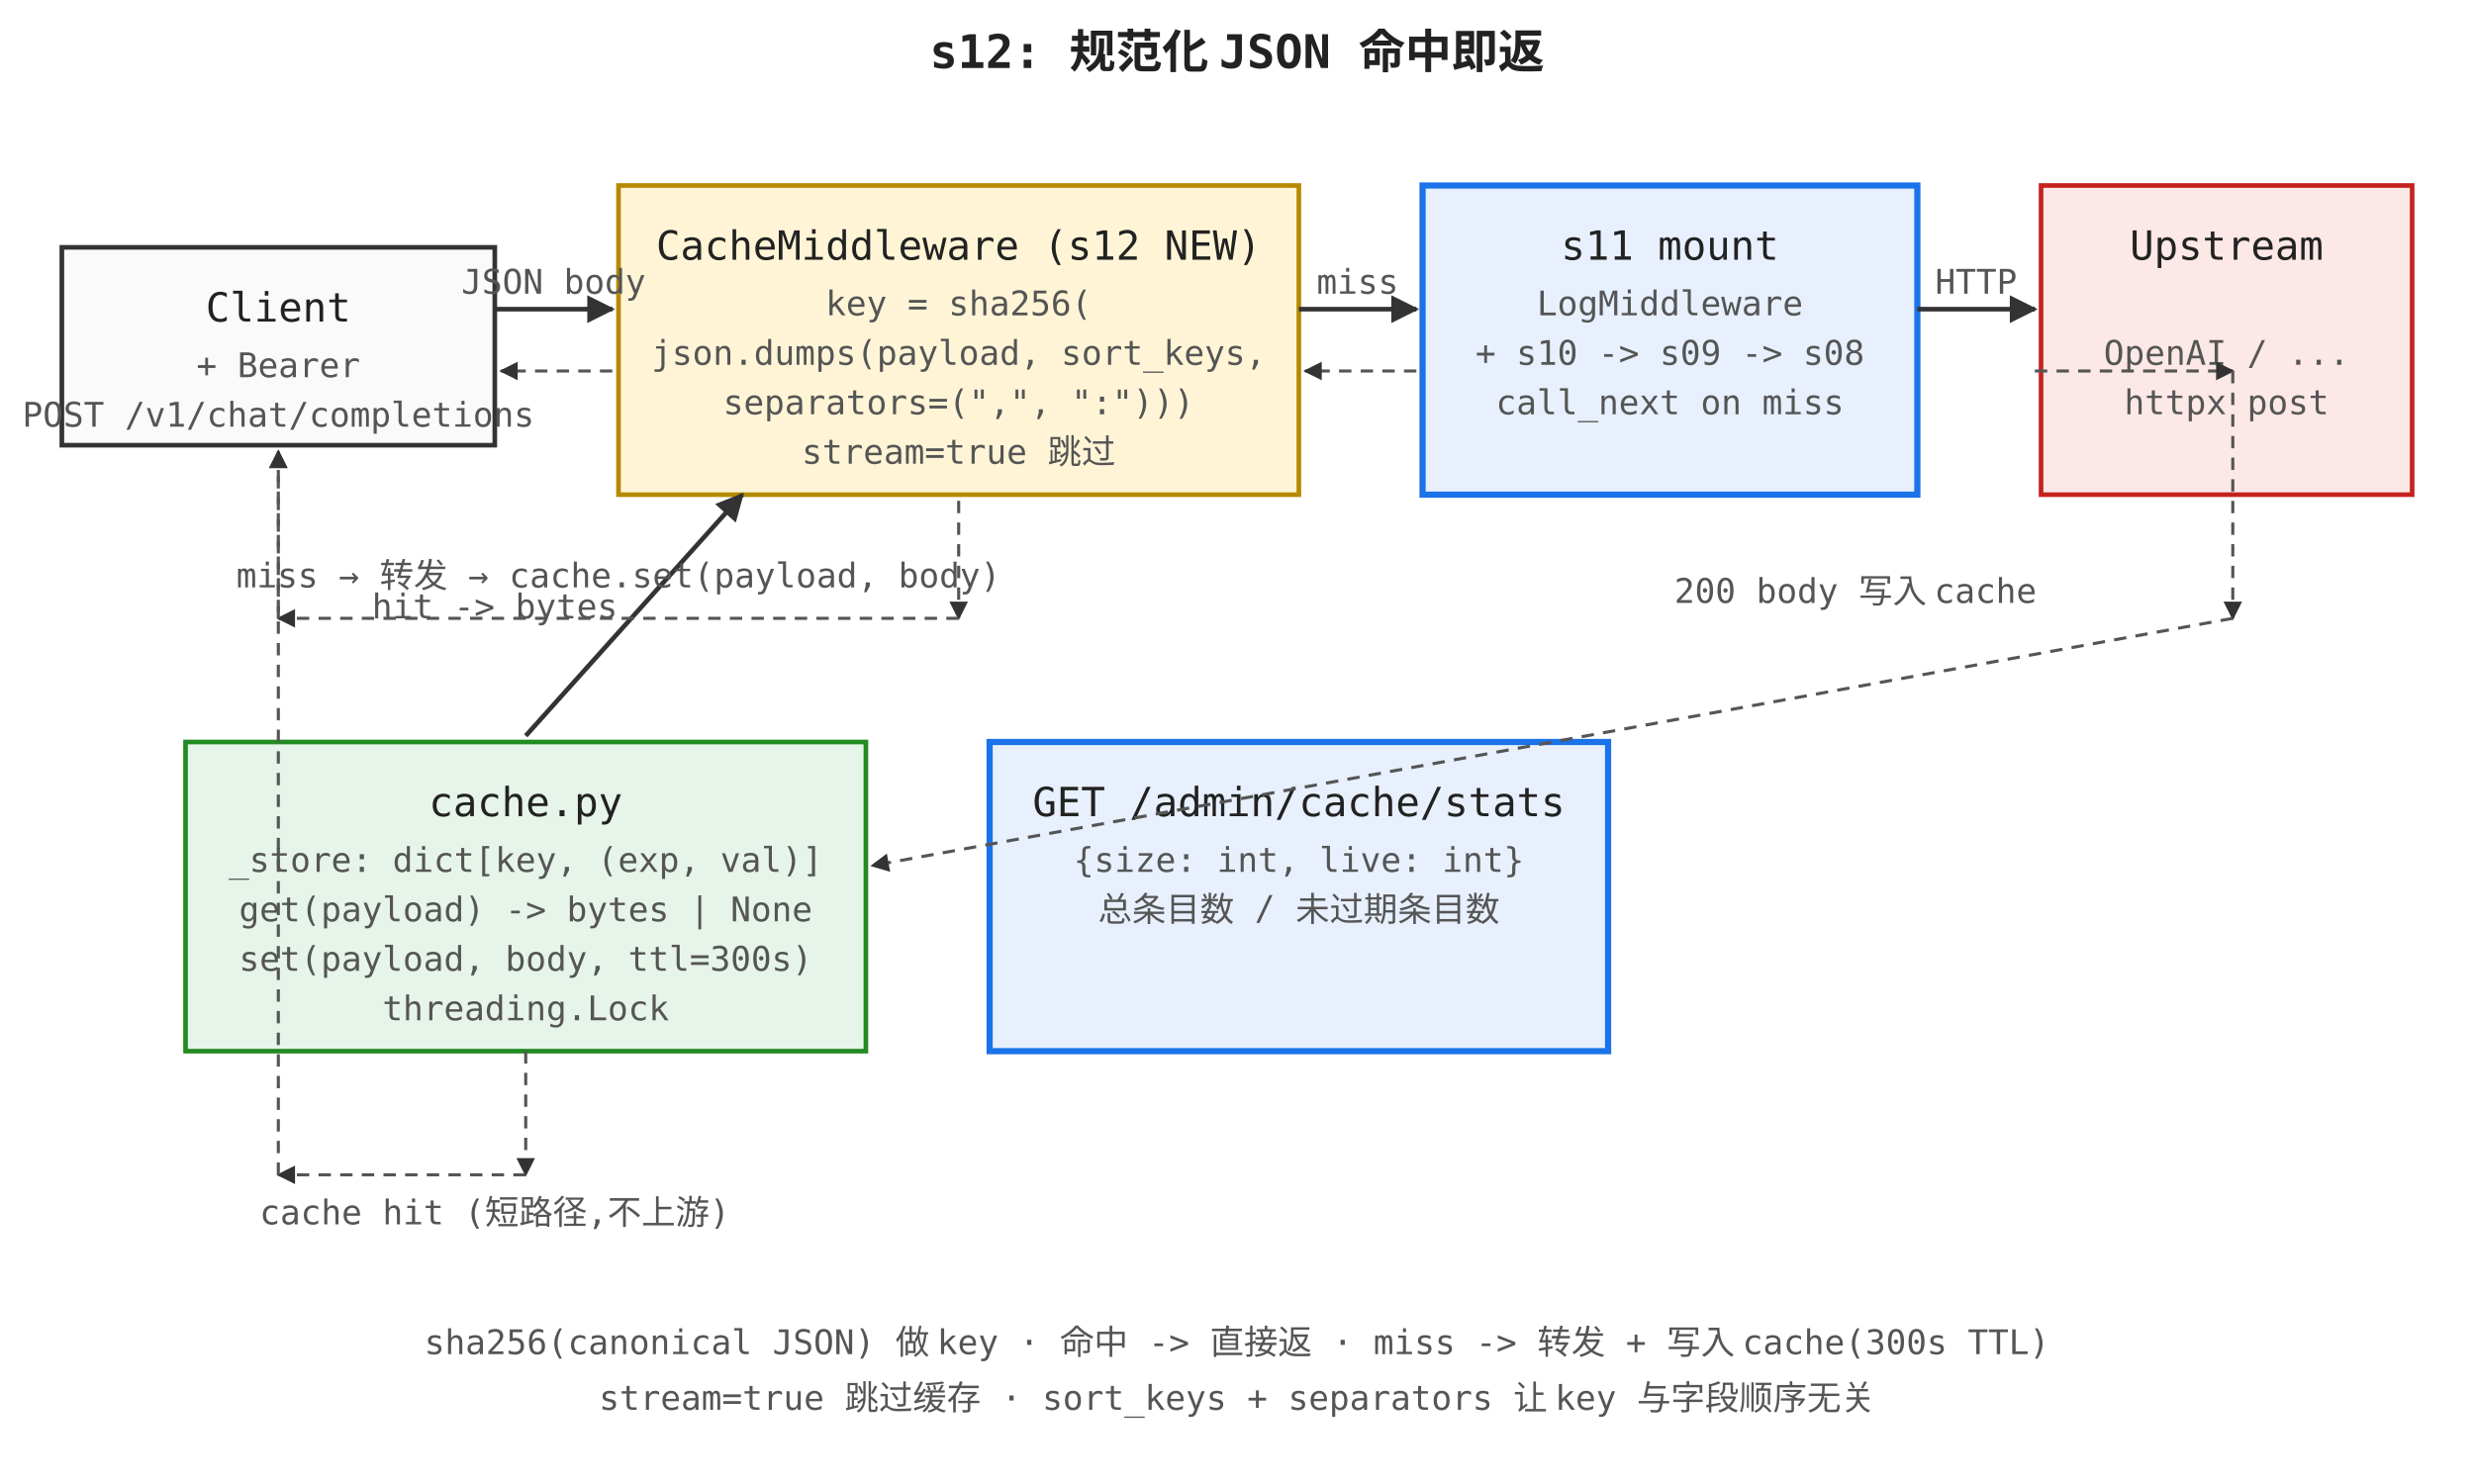
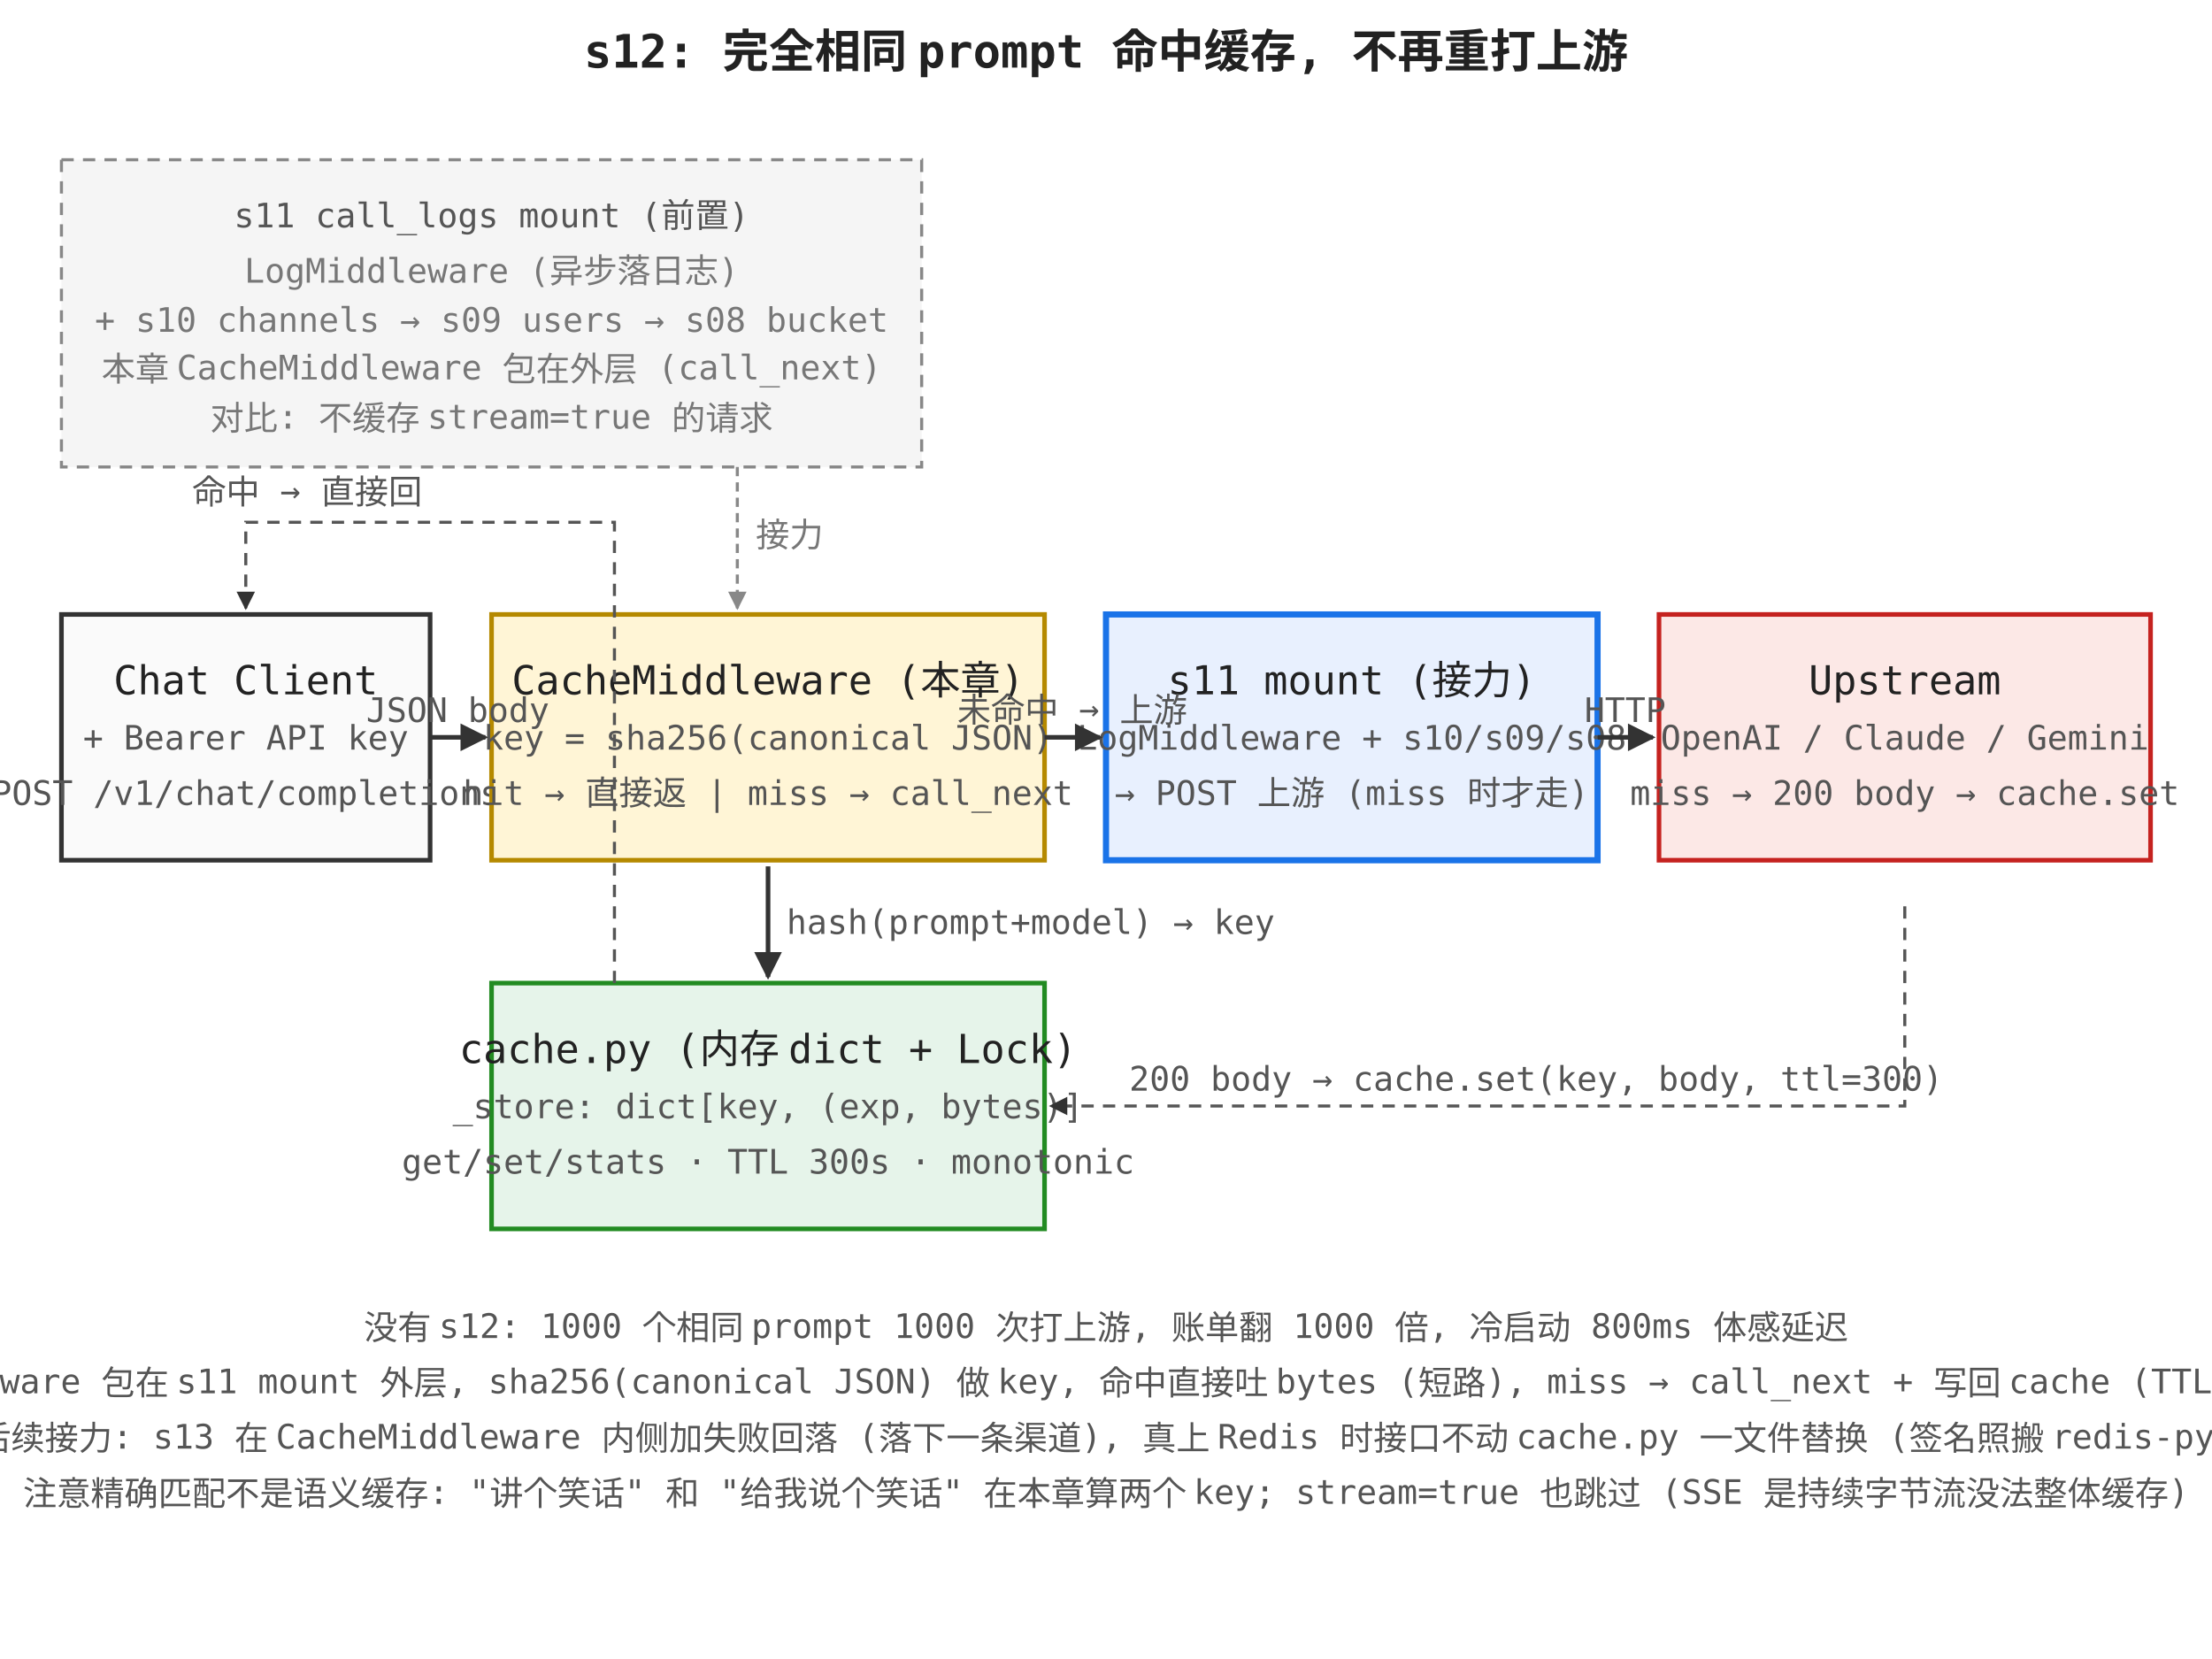
- <svg xmlns="http://www.w3.org/2000/svg" viewBox="0 0 800 480" font-family="monospace">
+ <svg xmlns="http://www.w3.org/2000/svg" viewBox="0 0 720 540" font-family="monospace">
  <style>
    .client     { fill: #fafafa; stroke: #333;    stroke-width: 1.5; }
    .gateway    { fill: #e8f0fe; stroke: #1a73e8; stroke-width: 2;   }
    .middleware { fill: #fff5d6; stroke: #b58900; stroke-width: 1.5; }
    .storage    { fill: #e6f4ea; stroke: #228b22; stroke-width: 1.5; }
    .upstream   { fill: #fce8e6; stroke: #c5221f; stroke-width: 1.5; }
+     .reference  { fill: #f5f5f5; stroke: #888;    stroke-width: 1; stroke-dasharray: 4 3; }
    .title      { font-size: 15px; font-weight: bold; fill: #222; }
    .label      { font-size: 13px; fill: #222; }
    .small      { font-size: 11px; fill: #555; }
+     .refsmall   { font-size: 11px; fill: #777; }
    .arrow      { stroke: #333; stroke-width: 1.5; fill: none; marker-end: url(#arrow); }
    .arrowR     { stroke: #555; stroke-width: 1;   fill: none; marker-end: url(#arrow); stroke-dasharray: 4 3; }
+     .arrowRef   { stroke: #888; stroke-width: 1;   fill: none; marker-end: url(#arrowRef); stroke-dasharray: 3 2; }
  </style>
  <defs>
    <marker id="arrow" viewBox="0 0 10 10" refX="9" refY="5" markerWidth="6" markerHeight="6" orient="auto">
      <path d="M0,0 L10,5 L0,10 z" fill="#333" />
    </marker>
+     <marker id="arrowRef" viewBox="0 0 10 10" refX="9" refY="5" markerWidth="6" markerHeight="6" orient="auto">
+       <path d="M0,0 L10,5 L0,10 z" fill="#888" />
+     </marker>
  </defs>
-   <text x="400" y="22" text-anchor="middle" class="title">s12: 规范化 JSON 命中即返</text>
-   <rect class="client" x="20" y="80" width="140" height="64" />
-   <text x="90" y="104" text-anchor="middle" class="label">Client</text>
-   <text x="90" y="122" text-anchor="middle" class="small">+ Bearer</text>
-   <text x="90" y="138" text-anchor="middle" class="small">POST /v1/chat/completions</text>
-   <rect class="middleware" x="200" y="60" width="220" height="100" />
-   <text x="310" y="84" text-anchor="middle" class="label">CacheMiddleware (s12 NEW)</text>
-   <text x="310" y="102" text-anchor="middle" class="small">key = sha256(</text>
-   <text x="310" y="118" text-anchor="middle" class="small">  json.dumps(payload, sort_keys,</text>
-   <text x="310" y="134" text-anchor="middle" class="small">  separators=(",", ":")))</text>
-   <text x="310" y="150" text-anchor="middle" class="small">stream=true 跳过</text>
-   <rect class="gateway" x="460" y="60" width="160" height="100" />
-   <text x="540" y="84" text-anchor="middle" class="label">s11 mount</text>
-   <text x="540" y="102" text-anchor="middle" class="small">LogMiddleware</text>
-   <text x="540" y="118" text-anchor="middle" class="small">+ s10 -&gt; s09 -&gt; s08</text>
-   <text x="540" y="134" text-anchor="middle" class="small">call_next on miss</text>
-   <rect class="upstream" x="660" y="60" width="120" height="100" />
-   <text x="720" y="84" text-anchor="middle" class="label">Upstream</text>
-   <text x="720" y="118" text-anchor="middle" class="small">OpenAI / ...</text>
-   <text x="720" y="134" text-anchor="middle" class="small">httpx post</text>
-   <line class="arrow" x1="160" y1="100" x2="198" y2="100" />
-   <text x="179" y="95" text-anchor="middle" class="small">JSON body</text>
-   <line class="arrow" x1="420" y1="100" x2="458" y2="100" />
-   <text x="439" y="95" text-anchor="middle" class="small">miss</text>
-   <line class="arrow" x1="620" y1="100" x2="658" y2="100" />
-   <text x="639" y="95" text-anchor="middle" class="small">HTTP</text>
-   <rect class="storage" x="60" y="240" width="220" height="100" />
-   <text x="170" y="264" text-anchor="middle" class="label">cache.py</text>
-   <text x="170" y="282" text-anchor="middle" class="small">_store: dict[key, (exp, val)]</text>
-   <text x="170" y="298" text-anchor="middle" class="small">get(payload) -&gt; bytes | None</text>
-   <text x="170" y="314" text-anchor="middle" class="small">set(payload, body, ttl=300s)</text>
-   <text x="170" y="330" text-anchor="middle" class="small">threading.Lock</text>
-   <rect class="gateway" x="320" y="240" width="200" height="100" />
-   <text x="420" y="264" text-anchor="middle" class="label">GET /admin/cache/stats</text>
-   <text x="420" y="282" text-anchor="middle" class="small">{size: int, live: int}</text>
-   <text x="420" y="298" text-anchor="middle" class="small">总条目数 / 未过期条目数</text>
-   <line class="arrow" x1="170" y1="238" x2="240" y2="160" />
-   <text x="160" y="200" text-anchor="middle" class="small" fill="#228b22">hit -&gt; bytes</text>
-   <line class="arrowR" x1="198" y1="120" x2="162" y2="120" />
-   <line class="arrowR" x1="170" y1="340" x2="170" y2="380" />
-   <line class="arrowR" x1="170" y1="380" x2="90" y2="380" />
-   <line class="arrowR" x1="90" y1="380" x2="90" y2="146" stroke="#228b22" />
-   <text x="160" y="396" text-anchor="middle" class="small" fill="#228b22">cache hit (短路径,不上游)</text>
-   <line class="arrowR" x1="658" y1="120" x2="722" y2="120" />
-   <line class="arrowR" x1="722" y1="120" x2="722" y2="200" />
-   <line class="arrowR" x1="722" y1="200" x2="282" y2="280" stroke="#c5221f" />
-   <text x="600" y="195" text-anchor="middle" class="small" fill="#c5221f">200 body 写入 cache</text>
-   <line class="arrowR" x1="458" y1="120" x2="422" y2="120" />
-   <line class="arrowR" x1="310" y1="162" x2="310" y2="200" />
-   <line class="arrowR" x1="310" y1="200" x2="90" y2="200" stroke="#c5221f" />
-   <line class="arrowR" x1="90" y1="200" x2="90" y2="146" stroke="#c5221f" />
-   <text x="200" y="190" text-anchor="middle" class="small" fill="#c5221f">miss → 转发 → cache.set(payload, body)</text>
-   <text x="400" y="438" text-anchor="middle" class="small">sha256(canonical JSON) 做 key · 命中 -&gt; 直接返 · miss -&gt; 转发 + 写入 cache(300s TTL)</text>
-   <text x="400" y="456" text-anchor="middle" class="small">stream=true 跳过缓存 · sort_keys + separators 让 key 与字段顺序无关</text>
+   <text x="360" y="22" text-anchor="middle" class="title">s12: 完全相同 prompt 命中缓存, 不再重打上游</text>
+   <rect class="reference" x="20" y="52" width="280" height="100" />
+   <text x="160" y="74" text-anchor="middle" class="small" fill="#555">s11 call_logs mount (前置)</text>
+   <text x="160" y="92" text-anchor="middle" class="refsmall">LogMiddleware (异步落日志)</text>
+   <text x="160" y="108" text-anchor="middle" class="refsmall">+ s10 channels → s09 users → s08 bucket</text>
+   <text x="160" y="124" text-anchor="middle" class="refsmall">本章 CacheMiddleware 包在外层 (call_next)</text>
+   <text x="160" y="140" text-anchor="middle" class="refsmall">对比: 不缓存 stream=true 的请求</text>
+   <rect class="client" x="20" y="200" width="120" height="80" />
+   <text x="80" y="226" text-anchor="middle" class="label">Chat Client</text>
+   <text x="80" y="244" text-anchor="middle" class="small">+ Bearer API key</text>
+   <text x="80" y="262" text-anchor="middle" class="small">POST /v1/chat/completions</text>
+   <rect class="middleware" x="160" y="200" width="180" height="80" />
+   <text x="250" y="226" text-anchor="middle" class="label">CacheMiddleware (本章)</text>
+   <text x="250" y="244" text-anchor="middle" class="small">key = sha256(canonical JSON)</text>
+   <text x="250" y="262" text-anchor="middle" class="small">hit → 直接返 | miss → call_next</text>
+   <rect class="storage" x="160" y="320" width="180" height="80" />
+   <text x="250" y="346" text-anchor="middle" class="label">cache.py (内存 dict + Lock)</text>
+   <text x="250" y="364" text-anchor="middle" class="small">_store: dict[key, (exp, bytes)]</text>
+   <text x="250" y="382" text-anchor="middle" class="small">get/set/stats · TTL 300s · monotonic</text>
+   <rect class="gateway" x="360" y="200" width="160" height="80" />
+   <text x="440" y="226" text-anchor="middle" class="label">s11 mount (接力)</text>
+   <text x="440" y="244" text-anchor="middle" class="small">LogMiddleware + s10/s09/s08</text>
+   <text x="440" y="262" text-anchor="middle" class="small">→ POST 上游 (miss 时才走)</text>
+   <rect class="upstream" x="540" y="200" width="160" height="80" />
+   <text x="620" y="226" text-anchor="middle" class="label">Upstream</text>
+   <text x="620" y="244" text-anchor="middle" class="small">OpenAI / Claude / Gemini</text>
+   <text x="620" y="262" text-anchor="middle" class="small">miss → 200 body → cache.set</text>
+   <line class="arrow" x1="140" y1="240" x2="158" y2="240" />
+   <text x="149" y="235" text-anchor="middle" class="small">JSON body</text>
+   <line class="arrow" x1="250" y1="282" x2="250" y2="318" />
+   <text x="256" y="304" text-anchor="start" class="small">hash(prompt+model) → key</text>
+   <line class="arrow" x1="340" y1="240" x2="358" y2="240" />
+   <text x="349" y="235" text-anchor="middle" class="small">未命中 → 上游</text>
+   <line class="arrow" x1="520" y1="240" x2="538" y2="240" />
+   <text x="529" y="235" text-anchor="middle" class="small">HTTP</text>
+   <polyline class="arrowR" points="620,295 620,360 342,360" />
+   <text x="500" y="355" text-anchor="middle" class="small" fill="#c5221f">200 body → cache.set(key, body, ttl=300)</text>
+   <polyline class="arrowR" points="200,320 200,170 80,170 80,198" stroke="#228b22" />
+   <text x="100" y="164" text-anchor="middle" class="small" fill="#228b22">命中 → 直接回</text>
+   <line class="arrowRef" x1="240" y1="152" x2="240" y2="198" />
+   <text x="246" y="178" text-anchor="start" class="refsmall">接力</text>
+   <text x="360" y="436" text-anchor="middle" class="small">没有 s12: 1000 个相同 prompt 1000 次打上游, 账单翻 1000 倍, 冷启动 800ms 体感延迟</text>
+   <text x="360" y="454" text-anchor="middle" class="small">本章做了啥: CacheMiddleware 包在 s11 mount 外层, sha256(canonical JSON) 做 key, 命中直接吐 bytes (短路), miss → call_next + 写回 cache (TTL 300s, monotonic 时钟)</text>
+   <text x="360" y="472" text-anchor="middle" class="small">后续接力: s13 在 CacheMiddleware 内侧加失败回落 (落下一条渠道), 真上 Redis 时接口不动 cache.py 一文件替换 (签名照搬 redis-py)</text>
+   <text x="360" y="490" text-anchor="middle" class="small">注意精确匹配不是语义缓存: "讲个笑话" 和 "给我说个笑话" 在本章算两个 key; stream=true 也跳过 (SSE 是持续字节流没法整体缓存)</text>
</svg>
